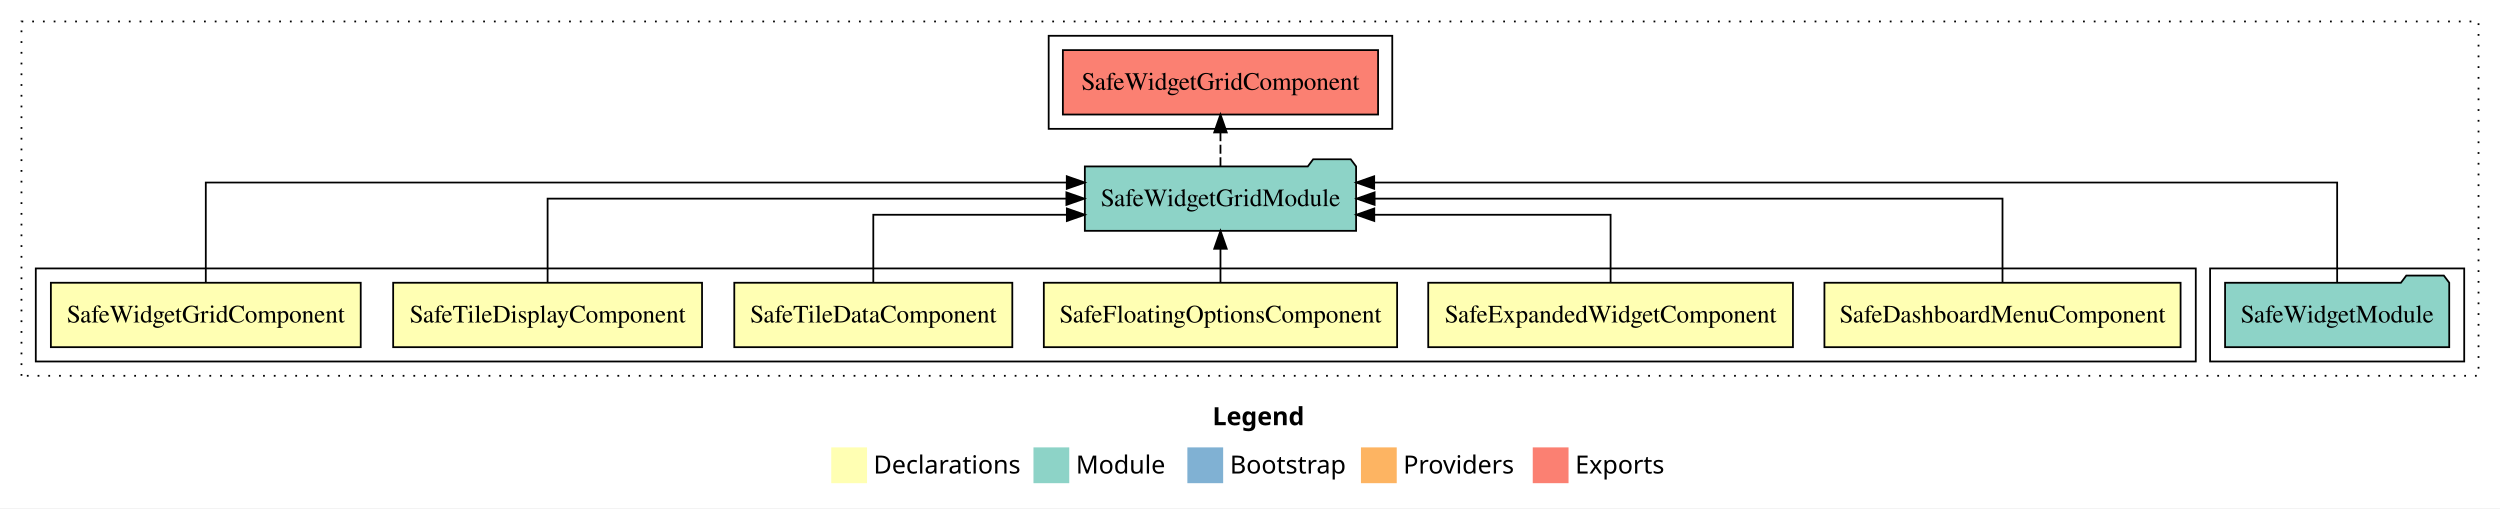
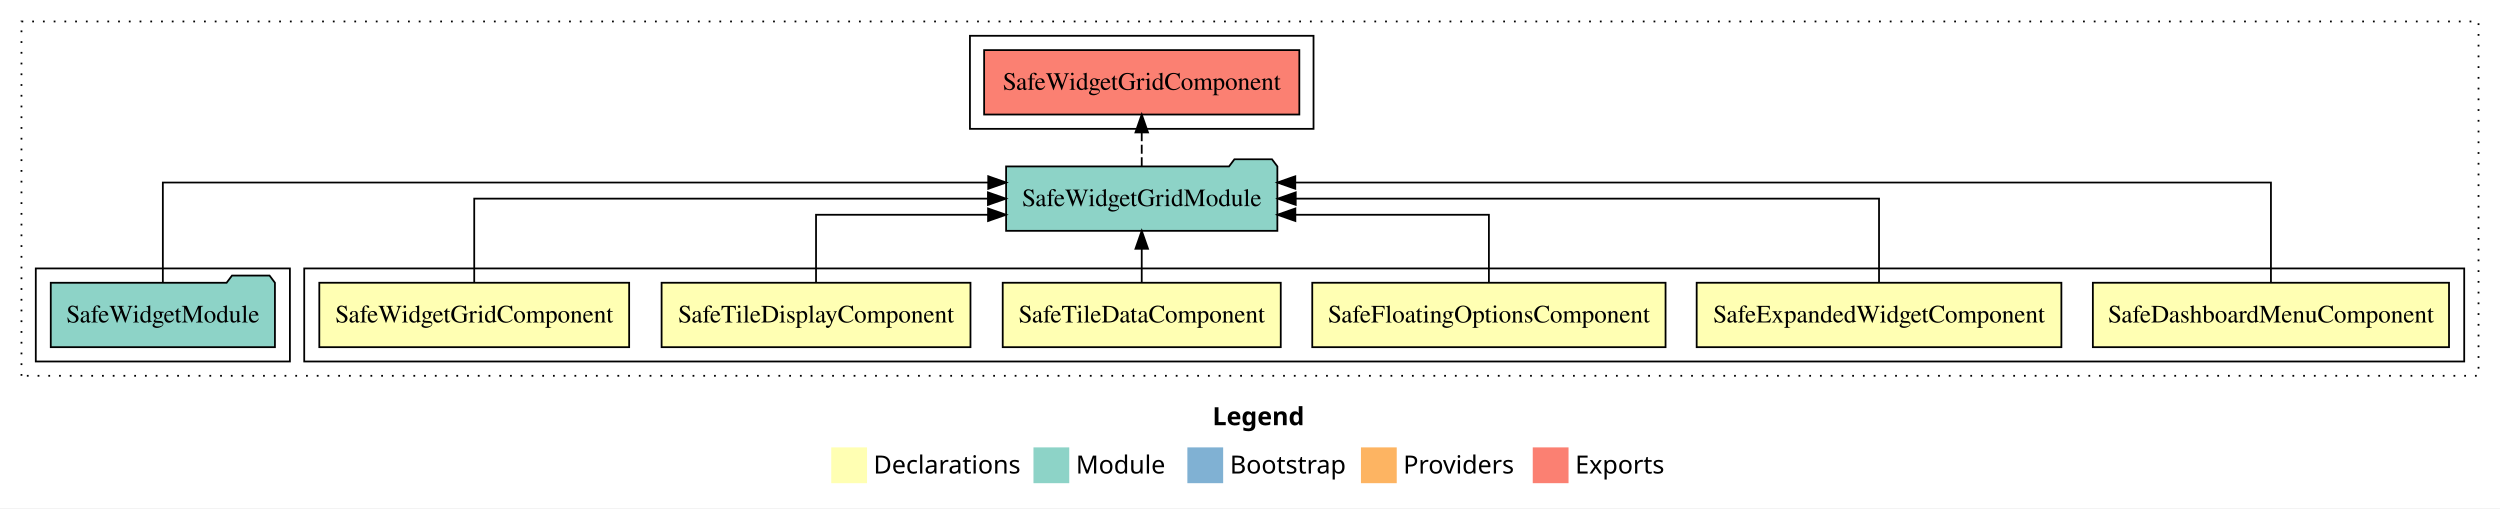
<svg xmlns="http://www.w3.org/2000/svg" width="1397pt" height="284pt" viewBox="0.00 0.00 1397.00 284.00">
  <g id="graph0" class="graph" transform="scale(1 1) rotate(0) translate(4 280)">
    <polygon fill="white" stroke="transparent" points="-4,4 -4,-280 1393,-280 1393,4 -4,4" />
    <text text-anchor="start" x="673.51" y="-42.4" font-family="sans-serif" font-weight="bold" font-size="14.00">Legend</text>
    <polygon fill="#ffffb3" stroke="transparent" points="460.5,-10 460.5,-30 480.5,-30 480.5,-10 460.5,-10" />
    <text text-anchor="start" x="484.13" y="-15.4" font-family="sans-serif" font-size="14.00">  Declarations</text>
    <polygon fill="#8dd3c7" stroke="transparent" points="573.5,-10 573.5,-30 593.5,-30 593.5,-10 573.5,-10" />
    <text text-anchor="start" x="597.23" y="-15.4" font-family="sans-serif" font-size="14.00">  Module</text>
    <polygon fill="#80b1d3" stroke="transparent" points="659.5,-10 659.5,-30 679.5,-30 679.5,-10 659.5,-10" />
    <text text-anchor="start" x="683.28" y="-15.4" font-family="sans-serif" font-size="14.00">  Bootstrap</text>
    <polygon fill="#fdb462" stroke="transparent" points="756.5,-10 756.5,-30 776.5,-30 776.5,-10 756.5,-10" />
    <text text-anchor="start" x="780.17" y="-15.4" font-family="sans-serif" font-size="14.00">  Providers</text>
    <polygon fill="#fb8072" stroke="transparent" points="852.5,-10 852.5,-30 872.5,-30 872.5,-10 852.5,-10" />
    <text text-anchor="start" x="876.23" y="-15.4" font-family="sans-serif" font-size="14.00">  Exports</text>
    <g id="clust1" class="cluster">
      <polygon fill="none" stroke="black" stroke-dasharray="1,5" points="8,-70 8,-268 1381,-268 1381,-70 8,-70" />
    </g>
-     <g id="clust9" class="cluster">
-       <polygon fill="none" stroke="black" points="1231,-78 1231,-130 1373,-130 1373,-78 1231,-78" />
+     <g id="clust10" class="cluster">
+       <polygon fill="none" stroke="black" points="538,-208 538,-260 730,-260 730,-208 538,-208" />
    </g>
    <g id="clust2" class="cluster">
-       <polygon fill="none" stroke="black" points="16,-78 16,-130 1223,-130 1223,-78 16,-78" />
+       <polygon fill="none" stroke="black" points="166,-78 166,-130 1373,-130 1373,-78 166,-78" />
    </g>
-     <g id="clust10" class="cluster">
-       <polygon fill="none" stroke="black" points="582,-208 582,-260 774,-260 774,-208 582,-208" />
+     <g id="clust9" class="cluster">
+       <polygon fill="none" stroke="black" points="16,-78 16,-130 158,-130 158,-78 16,-78" />
    </g>
    <g id="node1" class="node">
-       <polygon fill="#ffffb3" stroke="black" points="1214.51,-122 1015.49,-122 1015.49,-86 1214.51,-86 1214.51,-122" />
-       <text text-anchor="middle" x="1115" y="-99.8" font-family="Times,serif" font-size="14.00">SafeDashboardMenuComponent</text>
+       <polygon fill="#ffffb3" stroke="black" points="1364.51,-122 1165.49,-122 1165.49,-86 1364.51,-86 1364.51,-122" />
+       <text text-anchor="middle" x="1265" y="-99.8" font-family="Times,serif" font-size="14.00">SafeDashboardMenuComponent</text>
    </g>
    <g id="node7" class="node">
-       <polygon fill="#8dd3c7" stroke="black" points="753.79,-187 750.79,-191 729.79,-191 726.79,-187 602.21,-187 602.21,-151 753.79,-151 753.79,-187" />
-       <text text-anchor="middle" x="678" y="-164.8" font-family="Times,serif" font-size="14.00">SafeWidgetGridModule</text>
+       <polygon fill="#8dd3c7" stroke="black" points="709.79,-187 706.79,-191 685.79,-191 682.79,-187 558.21,-187 558.21,-151 709.79,-151 709.79,-187" />
+       <text text-anchor="middle" x="634" y="-164.8" font-family="Times,serif" font-size="14.00">SafeWidgetGridModule</text>
    </g>
    <g id="edge1" class="edge">
-       <path fill="none" stroke="black" d="M1115,-122.11C1115,-141.34 1115,-169 1115,-169 1115,-169 764.12,-169 764.12,-169" />
-       <polygon fill="black" stroke="black" points="764.12,-165.5 754.12,-169 764.12,-172.5 764.12,-165.5" />
+       <path fill="none" stroke="black" d="M1265,-122.29C1265,-144.21 1265,-178 1265,-178 1265,-178 719.8,-178 719.8,-178" />
+       <polygon fill="black" stroke="black" points="719.8,-174.5 709.8,-178 719.8,-181.5 719.8,-174.5" />
    </g>
    <g id="node2" class="node">
-       <polygon fill="#ffffb3" stroke="black" points="997.9,-122 794.1,-122 794.1,-86 997.9,-86 997.9,-122" />
-       <text text-anchor="middle" x="896" y="-99.8" font-family="Times,serif" font-size="14.00">SafeExpandedWidgetComponent</text>
+       <polygon fill="#ffffb3" stroke="black" points="1147.9,-122 944.1,-122 944.1,-86 1147.9,-86 1147.9,-122" />
+       <text text-anchor="middle" x="1046" y="-99.8" font-family="Times,serif" font-size="14.00">SafeExpandedWidgetComponent</text>
    </g>
    <g id="edge2" class="edge">
-       <path fill="none" stroke="black" d="M896,-122.03C896,-138.4 896,-160 896,-160 896,-160 763.94,-160 763.94,-160" />
-       <polygon fill="black" stroke="black" points="763.94,-156.5 753.94,-160 763.94,-163.5 763.94,-156.5" />
+       <path fill="none" stroke="black" d="M1046,-122.11C1046,-141.34 1046,-169 1046,-169 1046,-169 720.05,-169 720.05,-169" />
+       <polygon fill="black" stroke="black" points="720.05,-165.5 710.05,-169 720.05,-172.5 720.05,-165.5" />
    </g>
    <g id="node3" class="node">
-       <polygon fill="#ffffb3" stroke="black" points="776.71,-122 579.29,-122 579.29,-86 776.71,-86 776.71,-122" />
-       <text text-anchor="middle" x="678" y="-99.8" font-family="Times,serif" font-size="14.00">SafeFloatingOptionsComponent</text>
+       <polygon fill="#ffffb3" stroke="black" points="926.71,-122 729.29,-122 729.29,-86 926.71,-86 926.71,-122" />
+       <text text-anchor="middle" x="828" y="-99.8" font-family="Times,serif" font-size="14.00">SafeFloatingOptionsComponent</text>
    </g>
    <g id="edge3" class="edge">
-       <path fill="none" stroke="black" d="M678,-122.11C678,-122.11 678,-140.99 678,-140.99" />
-       <polygon fill="black" stroke="black" points="674.5,-140.99 678,-150.99 681.5,-140.99 674.5,-140.99" />
+       <path fill="none" stroke="black" d="M828,-122.03C828,-138.4 828,-160 828,-160 828,-160 719.84,-160 719.84,-160" />
+       <polygon fill="black" stroke="black" points="719.84,-156.5 709.84,-160 719.84,-163.5 719.84,-156.5" />
    </g>
    <g id="node4" class="node">
-       <polygon fill="#ffffb3" stroke="black" points="561.68,-122 406.32,-122 406.32,-86 561.68,-86 561.68,-122" />
-       <text text-anchor="middle" x="484" y="-99.8" font-family="Times,serif" font-size="14.00">SafeTileDataComponent</text>
+       <polygon fill="#ffffb3" stroke="black" points="711.68,-122 556.32,-122 556.32,-86 711.68,-86 711.68,-122" />
+       <text text-anchor="middle" x="634" y="-99.8" font-family="Times,serif" font-size="14.00">SafeTileDataComponent</text>
    </g>
    <g id="edge4" class="edge">
-       <path fill="none" stroke="black" d="M484,-122.03C484,-138.4 484,-160 484,-160 484,-160 592.16,-160 592.16,-160" />
-       <polygon fill="black" stroke="black" points="592.16,-163.5 602.16,-160 592.16,-156.5 592.16,-163.5" />
+       <path fill="none" stroke="black" d="M634,-122.11C634,-122.11 634,-140.99 634,-140.99" />
+       <polygon fill="black" stroke="black" points="630.5,-140.99 634,-150.99 637.5,-140.99 630.5,-140.99" />
    </g>
    <g id="node5" class="node">
-       <polygon fill="#ffffb3" stroke="black" points="388.3,-122 215.7,-122 215.7,-86 388.3,-86 388.3,-122" />
-       <text text-anchor="middle" x="302" y="-99.8" font-family="Times,serif" font-size="14.00">SafeTileDisplayComponent</text>
+       <polygon fill="#ffffb3" stroke="black" points="538.3,-122 365.7,-122 365.7,-86 538.3,-86 538.3,-122" />
+       <text text-anchor="middle" x="452" y="-99.8" font-family="Times,serif" font-size="14.00">SafeTileDisplayComponent</text>
    </g>
    <g id="edge5" class="edge">
-       <path fill="none" stroke="black" d="M302,-122.11C302,-141.34 302,-169 302,-169 302,-169 591.91,-169 591.91,-169" />
-       <polygon fill="black" stroke="black" points="591.91,-172.5 601.91,-169 591.91,-165.5 591.91,-172.5" />
+       <path fill="none" stroke="black" d="M452,-122.03C452,-138.4 452,-160 452,-160 452,-160 548.13,-160 548.13,-160" />
+       <polygon fill="black" stroke="black" points="548.13,-163.5 558.13,-160 548.13,-156.5 548.13,-163.5" />
    </g>
    <g id="node6" class="node">
-       <polygon fill="#ffffb3" stroke="black" points="197.57,-122 24.43,-122 24.43,-86 197.57,-86 197.57,-122" />
-       <text text-anchor="middle" x="111" y="-99.8" font-family="Times,serif" font-size="14.00">SafeWidgetGridComponent</text>
+       <polygon fill="#ffffb3" stroke="black" points="347.57,-122 174.43,-122 174.43,-86 347.57,-86 347.57,-122" />
+       <text text-anchor="middle" x="261" y="-99.8" font-family="Times,serif" font-size="14.00">SafeWidgetGridComponent</text>
    </g>
    <g id="edge6" class="edge">
-       <path fill="none" stroke="black" d="M111,-122.29C111,-144.21 111,-178 111,-178 111,-178 592.12,-178 592.12,-178" />
-       <polygon fill="black" stroke="black" points="592.12,-181.5 602.12,-178 592.12,-174.5 592.12,-181.5" />
+       <path fill="none" stroke="black" d="M261,-122.11C261,-141.34 261,-169 261,-169 261,-169 548.07,-169 548.07,-169" />
+       <polygon fill="black" stroke="black" points="548.07,-172.5 558.07,-169 548.07,-165.5 548.07,-172.5" />
    </g>
    <g id="node9" class="node">
-       <polygon fill="#fb8072" stroke="black" points="766.07,-252 589.93,-252 589.93,-216 766.07,-216 766.07,-252" />
-       <text text-anchor="middle" x="678" y="-229.8" font-family="Times,serif" font-size="14.00">SafeWidgetGridComponent </text>
+       <polygon fill="#fb8072" stroke="black" points="722.07,-252 545.93,-252 545.93,-216 722.07,-216 722.07,-252" />
+       <text text-anchor="middle" x="634" y="-229.8" font-family="Times,serif" font-size="14.00">SafeWidgetGridComponent </text>
    </g>
    <g id="edge8" class="edge">
-       <path fill="none" stroke="black" stroke-dasharray="5,2" d="M678,-187.11C678,-187.11 678,-205.99 678,-205.99" />
-       <polygon fill="black" stroke="black" points="674.5,-205.99 678,-215.99 681.5,-205.99 674.5,-205.99" />
+       <path fill="none" stroke="black" stroke-dasharray="5,2" d="M634,-187.11C634,-187.11 634,-205.99 634,-205.99" />
+       <polygon fill="black" stroke="black" points="630.5,-205.99 634,-215.99 637.5,-205.99 630.5,-205.99" />
    </g>
    <g id="node8" class="node">
-       <polygon fill="#8dd3c7" stroke="black" points="1364.63,-122 1361.63,-126 1340.63,-126 1337.63,-122 1239.37,-122 1239.37,-86 1364.63,-86 1364.63,-122" />
-       <text text-anchor="middle" x="1302" y="-99.8" font-family="Times,serif" font-size="14.00">SafeWidgetModule</text>
+       <polygon fill="#8dd3c7" stroke="black" points="149.63,-122 146.63,-126 125.63,-126 122.63,-122 24.37,-122 24.37,-86 149.63,-86 149.63,-122" />
+       <text text-anchor="middle" x="87" y="-99.8" font-family="Times,serif" font-size="14.00">SafeWidgetModule</text>
    </g>
    <g id="edge7" class="edge">
-       <path fill="none" stroke="black" d="M1302,-122.29C1302,-144.21 1302,-178 1302,-178 1302,-178 763.89,-178 763.89,-178" />
-       <polygon fill="black" stroke="black" points="763.89,-174.5 753.89,-178 763.89,-181.5 763.89,-174.5" />
+       <path fill="none" stroke="black" d="M87,-122.29C87,-144.21 87,-178 87,-178 87,-178 548.23,-178 548.23,-178" />
+       <polygon fill="black" stroke="black" points="548.23,-181.5 558.23,-178 548.23,-174.5 548.23,-181.5" />
    </g>
  </g>
</svg>
